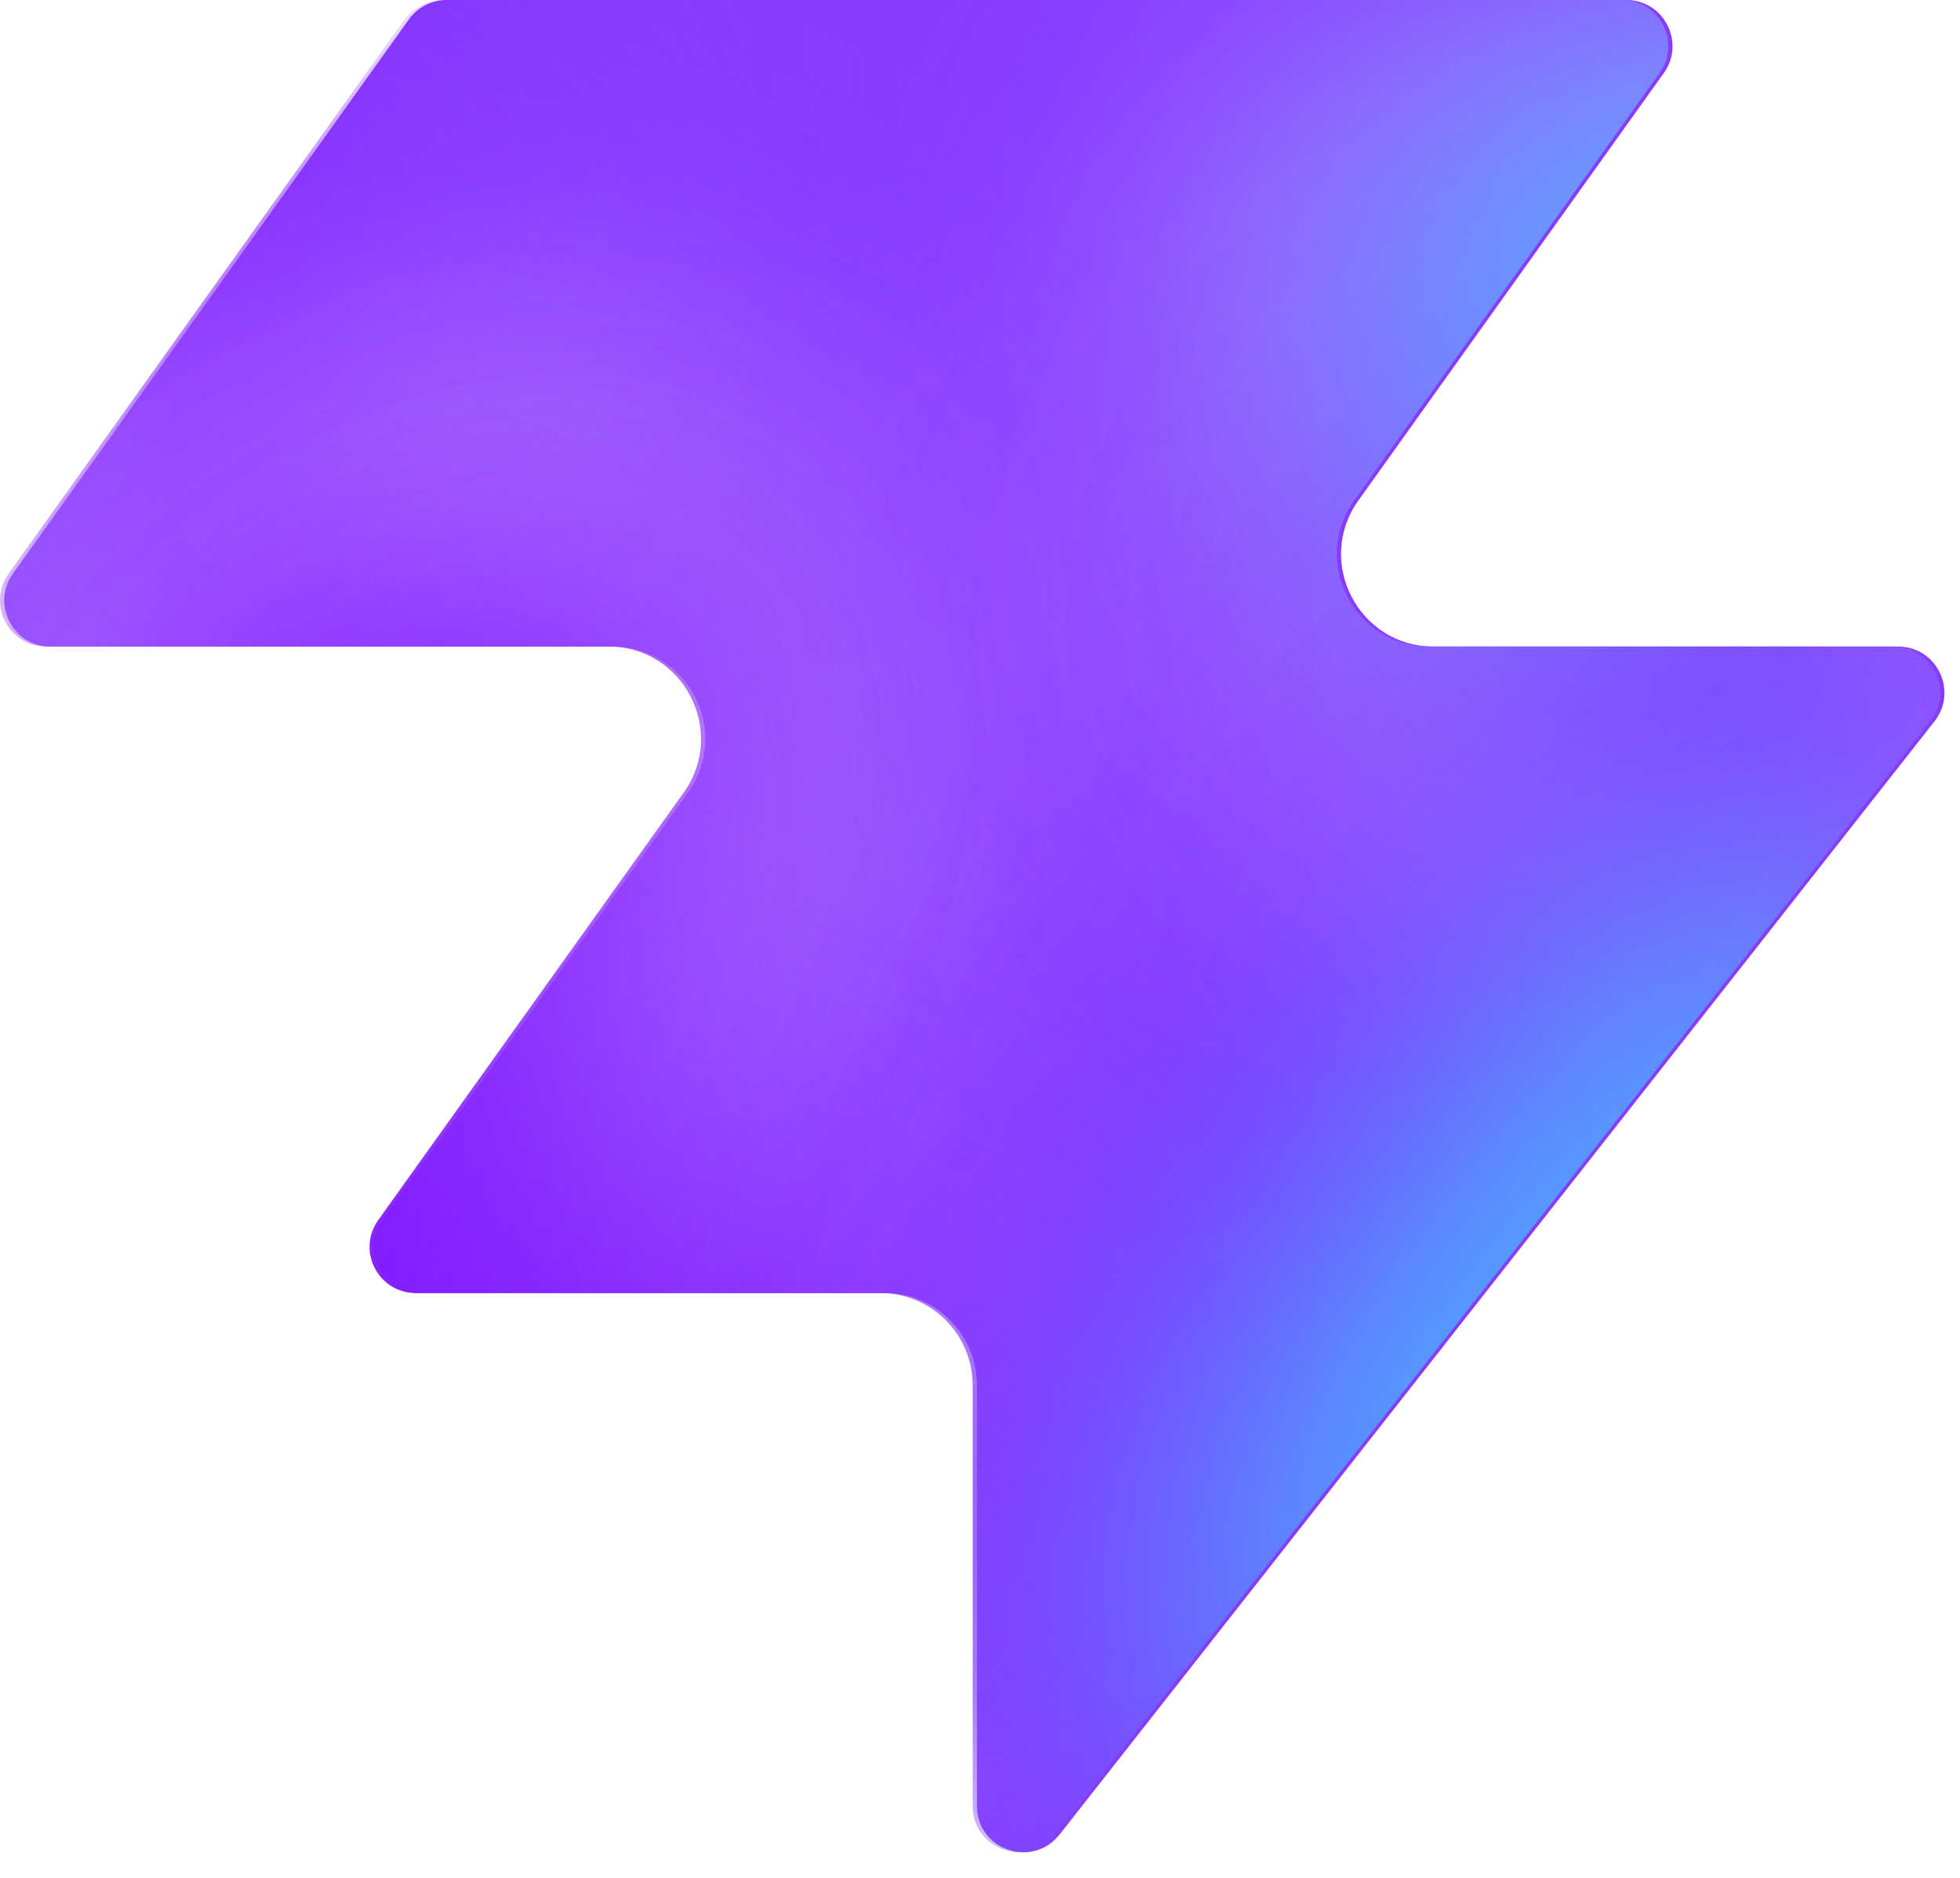
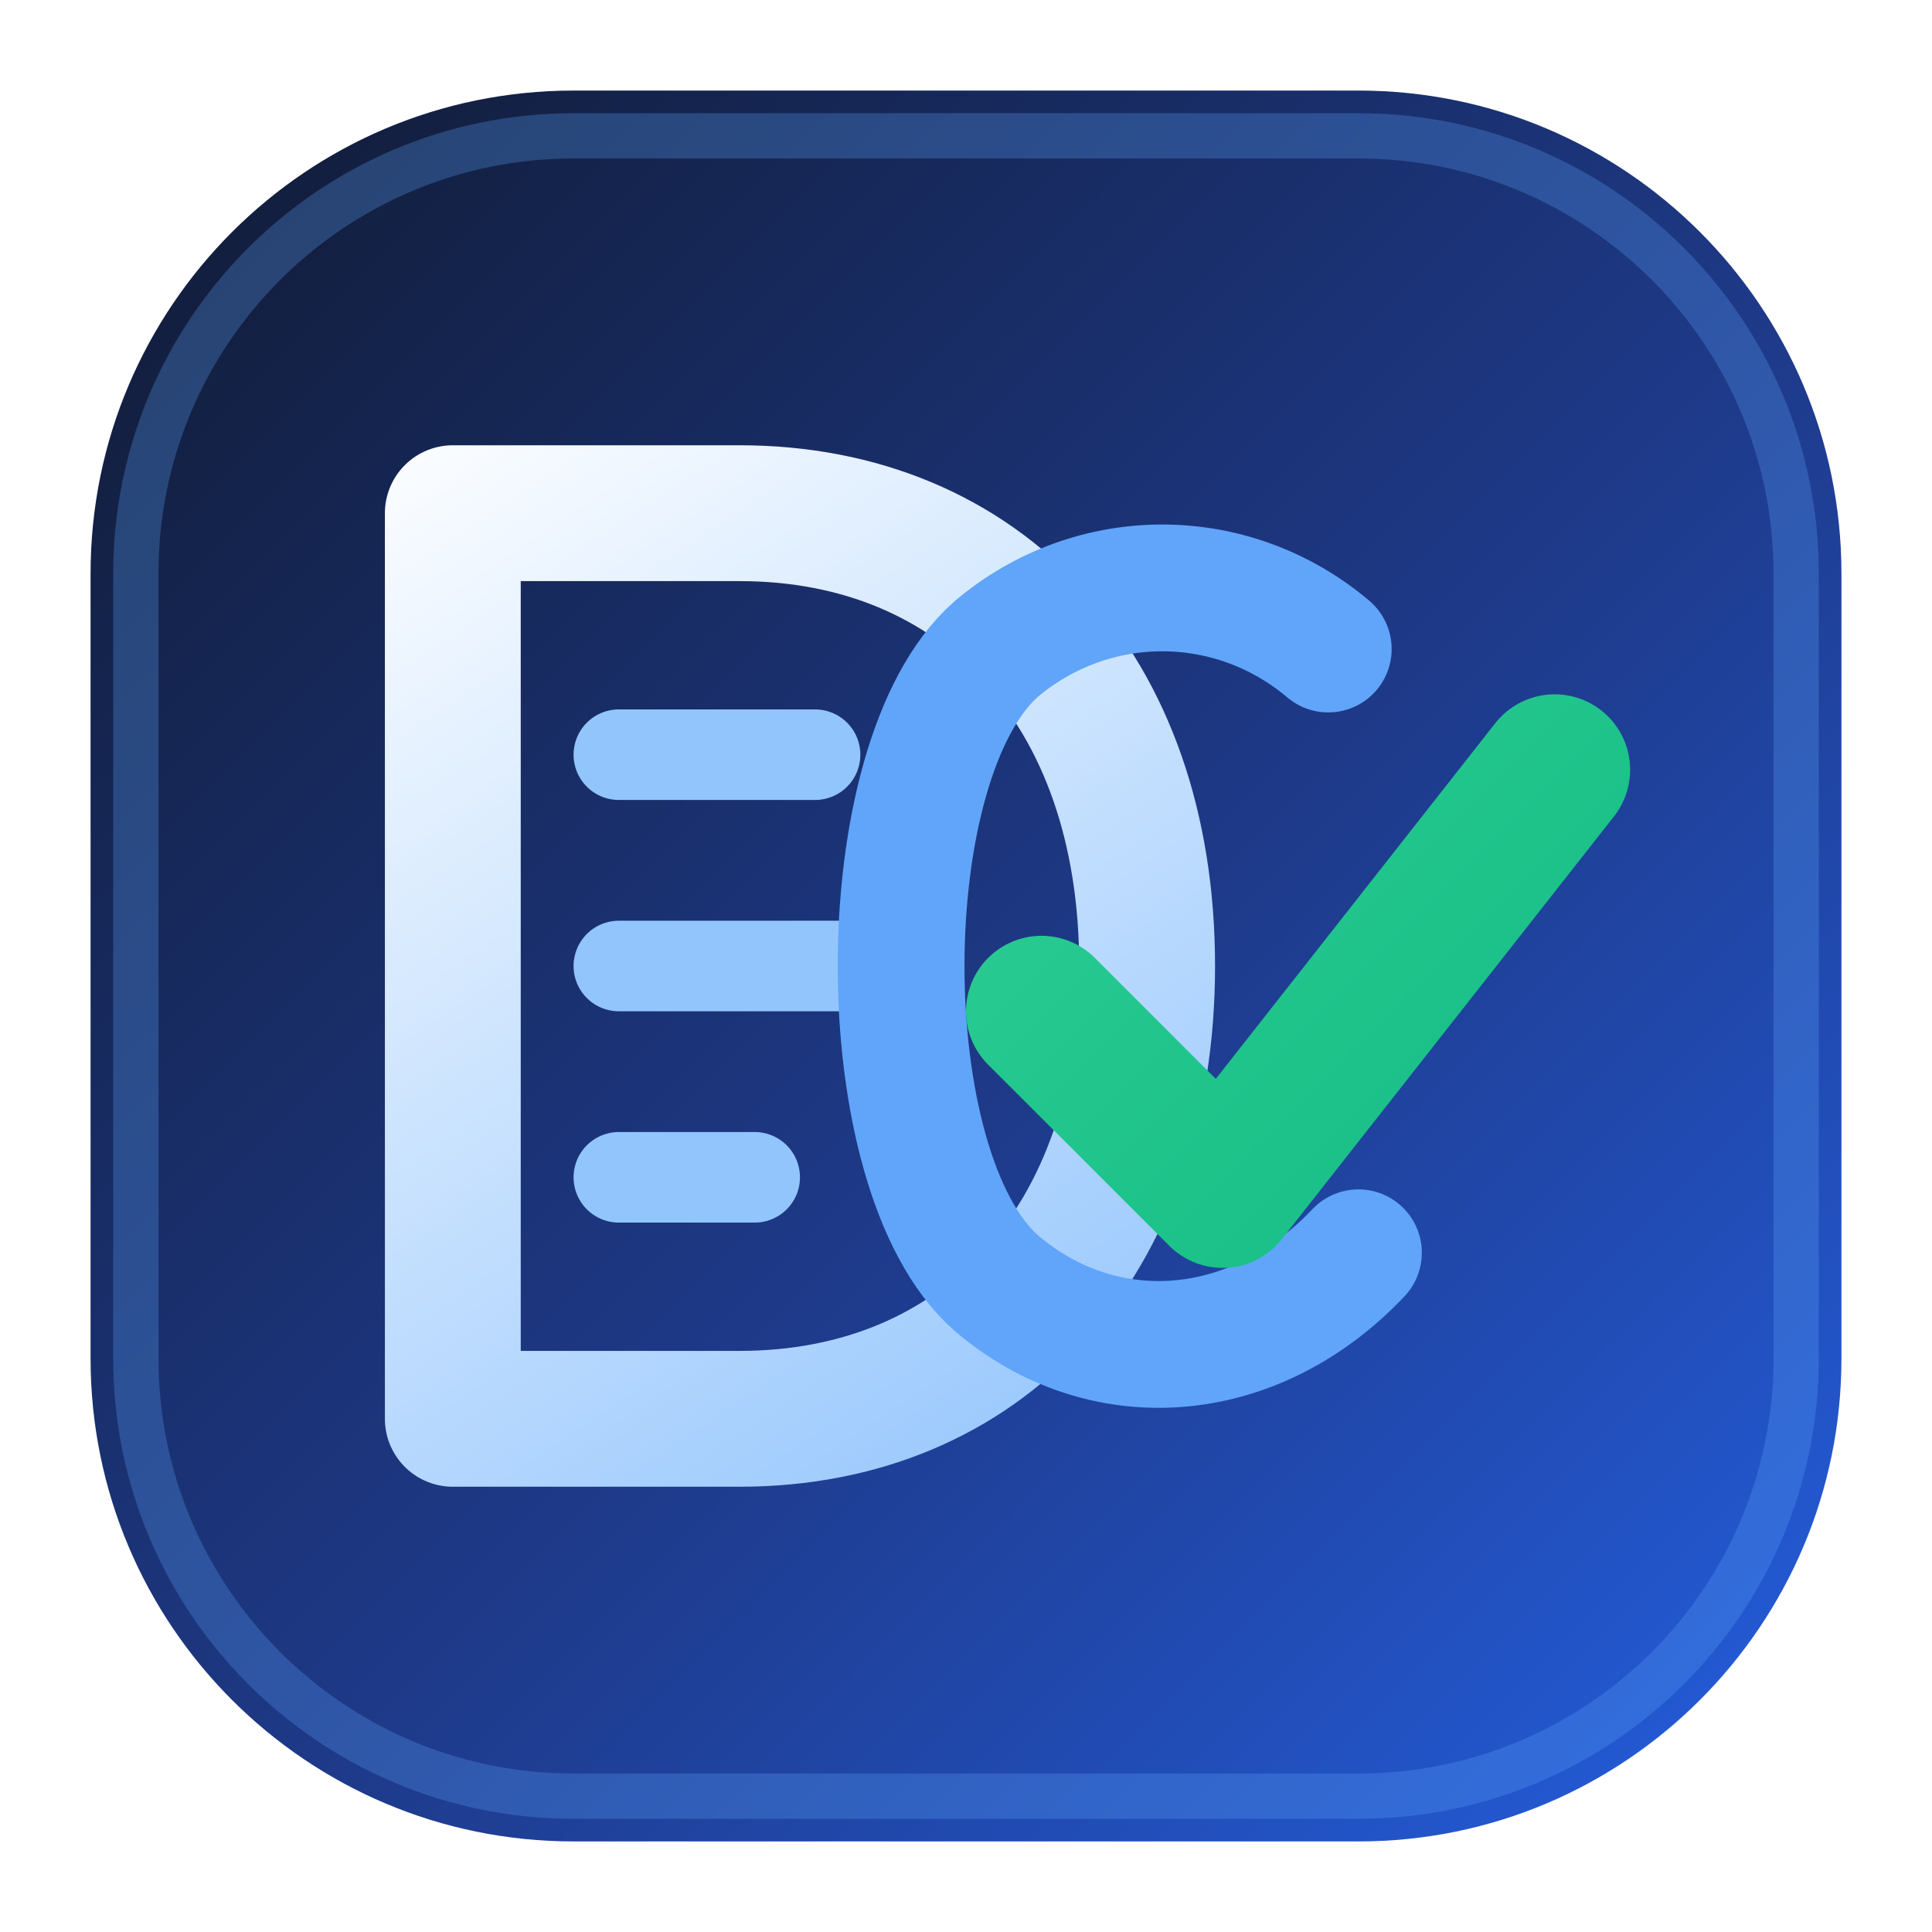
- <svg xmlns="http://www.w3.org/2000/svg" width="48" height="46" fill="none" viewBox="0 0 48 46">
-   <path fill="#863bff" d="M25.946 44.938c-.664.845-2.021.375-2.021-.698V33.937a2.26 2.26 0 0 0-2.262-2.262H10.287c-.92 0-1.456-1.04-.92-1.788l7.48-10.471c1.07-1.497 0-3.578-1.842-3.578H1.237c-.92 0-1.456-1.04-.92-1.788L10.013.474c.214-.297.556-.474.92-.474h28.894c.92 0 1.456 1.04.92 1.788l-7.48 10.471c-1.07 1.498 0 3.579 1.842 3.579h11.377c.943 0 1.473 1.088.89 1.83L25.947 44.94z" style="fill:#863bff;fill:color(display-p3 .525 .23 1);fill-opacity:1" />
-   <mask id="a" width="48" height="46" x="0" y="0" maskUnits="userSpaceOnUse" style="mask-type:alpha">
-     <path fill="#000" d="M25.842 44.938c-.664.844-2.021.375-2.021-.698V33.937a2.26 2.26 0 0 0-2.262-2.262H10.183c-.92 0-1.456-1.04-.92-1.788l7.48-10.471c1.07-1.498 0-3.579-1.842-3.579H1.133c-.92 0-1.456-1.04-.92-1.787L9.91.473c.214-.297.556-.474.92-.474h28.894c.92 0 1.456 1.04.92 1.788l-7.48 10.471c-1.07 1.498 0 3.578 1.842 3.578h11.377c.943 0 1.473 1.088.89 1.832L25.843 44.94z" style="fill:#000;fill-opacity:1" />
-   </mask>
-   <g mask="url(#a)">
-     <g filter="url(#b)">
-       <ellipse cx="5.508" cy="14.704" fill="#ede6ff" rx="5.508" ry="14.704" style="fill:#ede6ff;fill:color(display-p3 .927 .903 1);fill-opacity:1" transform="matrix(.00324 1 1 -.00324 -4.47 31.516)" />
-     </g>
-     <g filter="url(#c)">
-       <ellipse cx="10.399" cy="29.851" fill="#ede6ff" rx="10.399" ry="29.851" style="fill:#ede6ff;fill:color(display-p3 .927 .903 1);fill-opacity:1" transform="matrix(.00324 1 1 -.00324 -39.328 7.883)" />
-     </g>
-     <g filter="url(#d)">
-       <ellipse cx="5.508" cy="30.487" fill="#7e14ff" rx="5.508" ry="30.487" style="fill:#7e14ff;fill:color(display-p3 .492 .077 1);fill-opacity:1" transform="rotate(89.814 -25.913 -14.639)scale(1 -1)" />
-     </g>
-     <g filter="url(#e)">
-       <ellipse cx="5.508" cy="30.599" fill="#7e14ff" rx="5.508" ry="30.599" style="fill:#7e14ff;fill:color(display-p3 .492 .077 1);fill-opacity:1" transform="rotate(89.814 -32.644 -3.334)scale(1 -1)" />
-     </g>
-     <g filter="url(#f)">
-       <ellipse cx="5.508" cy="30.599" fill="#7e14ff" rx="5.508" ry="30.599" style="fill:#7e14ff;fill:color(display-p3 .492 .077 1);fill-opacity:1" transform="matrix(.00324 1 1 -.00324 -34.34 30.47)" />
-     </g>
-     <g filter="url(#g)">
-       <ellipse cx="14.072" cy="22.078" fill="#ede6ff" rx="14.072" ry="22.078" style="fill:#ede6ff;fill:color(display-p3 .927 .903 1);fill-opacity:1" transform="rotate(93.35 24.506 48.493)scale(-1 1)" />
-     </g>
-     <g filter="url(#h)">
-       <ellipse cx="3.47" cy="21.501" fill="#7e14ff" rx="3.47" ry="21.501" style="fill:#7e14ff;fill:color(display-p3 .492 .077 1);fill-opacity:1" transform="rotate(89.009 28.708 47.59)scale(-1 1)" />
-     </g>
-     <g filter="url(#i)">
-       <ellipse cx="3.47" cy="21.501" fill="#7e14ff" rx="3.47" ry="21.501" style="fill:#7e14ff;fill:color(display-p3 .492 .077 1);fill-opacity:1" transform="rotate(89.009 28.708 47.59)scale(-1 1)" />
-     </g>
-     <g filter="url(#j)">
-       <ellipse cx=".387" cy="8.972" fill="#7e14ff" rx="4.407" ry="29.108" style="fill:#7e14ff;fill:color(display-p3 .492 .077 1);fill-opacity:1" transform="rotate(39.51 .387 8.972)" />
-     </g>
-     <g filter="url(#k)">
-       <ellipse cx="47.523" cy="-6.092" fill="#7e14ff" rx="4.407" ry="29.108" style="fill:#7e14ff;fill:color(display-p3 .492 .077 1);fill-opacity:1" transform="rotate(37.892 47.523 -6.092)" />
-     </g>
-     <g filter="url(#l)">
-       <ellipse cx="41.412" cy="6.333" fill="#47bfff" rx="5.971" ry="9.665" style="fill:#47bfff;fill:color(display-p3 .28 .748 1);fill-opacity:1" transform="rotate(37.892 41.412 6.333)" />
-     </g>
-     <g filter="url(#m)">
-       <ellipse cx="-1.879" cy="38.332" fill="#7e14ff" rx="4.407" ry="29.108" style="fill:#7e14ff;fill:color(display-p3 .492 .077 1);fill-opacity:1" transform="rotate(37.892 -1.88 38.332)" />
-     </g>
-     <g filter="url(#n)">
-       <ellipse cx="-1.879" cy="38.332" fill="#7e14ff" rx="4.407" ry="29.108" style="fill:#7e14ff;fill:color(display-p3 .492 .077 1);fill-opacity:1" transform="rotate(37.892 -1.88 38.332)" />
-     </g>
-     <g filter="url(#o)">
-       <ellipse cx="35.651" cy="29.907" fill="#7e14ff" rx="4.407" ry="29.108" style="fill:#7e14ff;fill:color(display-p3 .492 .077 1);fill-opacity:1" transform="rotate(37.892 35.651 29.907)" />
-     </g>
-     <g filter="url(#p)">
-       <ellipse cx="38.418" cy="32.4" fill="#47bfff" rx="5.971" ry="15.297" style="fill:#47bfff;fill:color(display-p3 .28 .748 1);fill-opacity:1" transform="rotate(37.892 38.418 32.4)" />
-     </g>
-   </g>
+ <svg xmlns="http://www.w3.org/2000/svg" viewBox="0 0 64 64" fill="none">
  <defs>
-     <filter id="b" width="60.045" height="41.654" x="-19.77" y="16.149" color-interpolation-filters="sRGB" filterUnits="userSpaceOnUse">
-       <feFlood flood-opacity="0" result="BackgroundImageFix" />
-       <feBlend in="SourceGraphic" in2="BackgroundImageFix" result="shape" />
-       <feGaussianBlur result="effect1_foregroundBlur_2002_17158" stdDeviation="7.659" />
-     </filter>
-     <filter id="c" width="90.34" height="51.437" x="-54.613" y="-7.533" color-interpolation-filters="sRGB" filterUnits="userSpaceOnUse">
-       <feFlood flood-opacity="0" result="BackgroundImageFix" />
-       <feBlend in="SourceGraphic" in2="BackgroundImageFix" result="shape" />
-       <feGaussianBlur result="effect1_foregroundBlur_2002_17158" stdDeviation="7.659" />
-     </filter>
-     <filter id="d" width="79.355" height="29.4" x="-49.64" y="2.03" color-interpolation-filters="sRGB" filterUnits="userSpaceOnUse">
-       <feFlood flood-opacity="0" result="BackgroundImageFix" />
-       <feBlend in="SourceGraphic" in2="BackgroundImageFix" result="shape" />
-       <feGaussianBlur result="effect1_foregroundBlur_2002_17158" stdDeviation="4.596" />
-     </filter>
-     <filter id="e" width="79.579" height="29.4" x="-45.045" y="20.029" color-interpolation-filters="sRGB" filterUnits="userSpaceOnUse">
-       <feFlood flood-opacity="0" result="BackgroundImageFix" />
-       <feBlend in="SourceGraphic" in2="BackgroundImageFix" result="shape" />
-       <feGaussianBlur result="effect1_foregroundBlur_2002_17158" stdDeviation="4.596" />
-     </filter>
-     <filter id="f" width="79.579" height="29.4" x="-43.513" y="21.178" color-interpolation-filters="sRGB" filterUnits="userSpaceOnUse">
-       <feFlood flood-opacity="0" result="BackgroundImageFix" />
-       <feBlend in="SourceGraphic" in2="BackgroundImageFix" result="shape" />
-       <feGaussianBlur result="effect1_foregroundBlur_2002_17158" stdDeviation="4.596" />
-     </filter>
-     <filter id="g" width="74.749" height="58.852" x="15.756" y="-17.901" color-interpolation-filters="sRGB" filterUnits="userSpaceOnUse">
-       <feFlood flood-opacity="0" result="BackgroundImageFix" />
-       <feBlend in="SourceGraphic" in2="BackgroundImageFix" result="shape" />
-       <feGaussianBlur result="effect1_foregroundBlur_2002_17158" stdDeviation="7.659" />
-     </filter>
-     <filter id="h" width="61.377" height="25.362" x="23.548" y="2.284" color-interpolation-filters="sRGB" filterUnits="userSpaceOnUse">
-       <feFlood flood-opacity="0" result="BackgroundImageFix" />
-       <feBlend in="SourceGraphic" in2="BackgroundImageFix" result="shape" />
-       <feGaussianBlur result="effect1_foregroundBlur_2002_17158" stdDeviation="4.596" />
-     </filter>
-     <filter id="i" width="61.377" height="25.362" x="23.548" y="2.284" color-interpolation-filters="sRGB" filterUnits="userSpaceOnUse">
-       <feFlood flood-opacity="0" result="BackgroundImageFix" />
-       <feBlend in="SourceGraphic" in2="BackgroundImageFix" result="shape" />
-       <feGaussianBlur result="effect1_foregroundBlur_2002_17158" stdDeviation="4.596" />
-     </filter>
-     <filter id="j" width="56.045" height="63.649" x="-27.636" y="-22.853" color-interpolation-filters="sRGB" filterUnits="userSpaceOnUse">
-       <feFlood flood-opacity="0" result="BackgroundImageFix" />
-       <feBlend in="SourceGraphic" in2="BackgroundImageFix" result="shape" />
-       <feGaussianBlur result="effect1_foregroundBlur_2002_17158" stdDeviation="4.596" />
-     </filter>
-     <filter id="k" width="54.814" height="64.646" x="20.116" y="-38.415" color-interpolation-filters="sRGB" filterUnits="userSpaceOnUse">
-       <feFlood flood-opacity="0" result="BackgroundImageFix" />
-       <feBlend in="SourceGraphic" in2="BackgroundImageFix" result="shape" />
-       <feGaussianBlur result="effect1_foregroundBlur_2002_17158" stdDeviation="4.596" />
-     </filter>
-     <filter id="l" width="33.541" height="35.313" x="24.641" y="-11.323" color-interpolation-filters="sRGB" filterUnits="userSpaceOnUse">
-       <feFlood flood-opacity="0" result="BackgroundImageFix" />
-       <feBlend in="SourceGraphic" in2="BackgroundImageFix" result="shape" />
-       <feGaussianBlur result="effect1_foregroundBlur_2002_17158" stdDeviation="4.596" />
-     </filter>
-     <filter id="m" width="54.814" height="64.646" x="-29.286" y="6.009" color-interpolation-filters="sRGB" filterUnits="userSpaceOnUse">
-       <feFlood flood-opacity="0" result="BackgroundImageFix" />
-       <feBlend in="SourceGraphic" in2="BackgroundImageFix" result="shape" />
-       <feGaussianBlur result="effect1_foregroundBlur_2002_17158" stdDeviation="4.596" />
-     </filter>
-     <filter id="n" width="54.814" height="64.646" x="-29.286" y="6.009" color-interpolation-filters="sRGB" filterUnits="userSpaceOnUse">
-       <feFlood flood-opacity="0" result="BackgroundImageFix" />
-       <feBlend in="SourceGraphic" in2="BackgroundImageFix" result="shape" />
-       <feGaussianBlur result="effect1_foregroundBlur_2002_17158" stdDeviation="4.596" />
-     </filter>
-     <filter id="o" width="54.814" height="64.646" x="8.244" y="-2.416" color-interpolation-filters="sRGB" filterUnits="userSpaceOnUse">
-       <feFlood flood-opacity="0" result="BackgroundImageFix" />
-       <feBlend in="SourceGraphic" in2="BackgroundImageFix" result="shape" />
-       <feGaussianBlur result="effect1_foregroundBlur_2002_17158" stdDeviation="4.596" />
-     </filter>
-     <filter id="p" width="39.409" height="43.623" x="18.713" y="10.588" color-interpolation-filters="sRGB" filterUnits="userSpaceOnUse">
-       <feFlood flood-opacity="0" result="BackgroundImageFix" />
-       <feBlend in="SourceGraphic" in2="BackgroundImageFix" result="shape" />
-       <feGaussianBlur result="effect1_foregroundBlur_2002_17158" stdDeviation="4.596" />
-     </filter>
+     <linearGradient id="dcBg" x1="0" y1="0" x2="64" y2="64" gradientUnits="userSpaceOnUse">
+       <stop offset="0%" stop-color="#0F172A" />
+       <stop offset="55%" stop-color="#1E3A8A" />
+       <stop offset="100%" stop-color="#2563EB" />
+     </linearGradient>
+     <linearGradient id="dStroke" x1="12" y1="14" x2="36" y2="50" gradientUnits="userSpaceOnUse">
+       <stop offset="0%" stop-color="#FFFFFF" />
+       <stop offset="100%" stop-color="#93C5FD" />
+     </linearGradient>
+     <linearGradient id="cCheck" x1="26" y1="18" x2="54" y2="46" gradientUnits="userSpaceOnUse">
+       <stop offset="0%" stop-color="#34D399" />
+       <stop offset="100%" stop-color="#10B981" />
+     </linearGradient>
  </defs>
+   <rect x="3" y="3" width="58" height="58" rx="16" fill="url(#dcBg)" />
+   <rect x="4.5" y="4.5" width="55" height="55" rx="14.5" stroke="#60A5FA" stroke-opacity="0.28" stroke-width="1.5" />
+   <path d="M15 17H24.5C32.5 17 38 22.8 38 32C38 41.2 32.5 47 24.5 47H15V17Z" stroke="url(#dStroke)" stroke-width="4.5" stroke-linecap="round" stroke-linejoin="round" />
+   <line x1="20.5" y1="25" x2="27" y2="25" stroke="#93C5FD" stroke-width="3" stroke-linecap="round" />
+   <line x1="20.5" y1="32" x2="29.5" y2="32" stroke="#93C5FD" stroke-width="3" stroke-linecap="round" />
+   <line x1="20.5" y1="39" x2="25" y2="39" stroke="#93C5FD" stroke-width="3" stroke-linecap="round" />
+   <path d="M44 21.5C40.8 18.8 36.2 18.8 33 21.5C28.8 25.2 28.8 38.8 33 42.5C36.5 45.5 41.5 45.2 45 41.5" stroke="#60A5FA" stroke-width="4.2" stroke-linecap="round" />
+   <path d="M34.5 33.5L40.5 39.5L51.5 25.5" stroke="url(#cCheck)" stroke-width="5" stroke-linecap="round" stroke-linejoin="round" />
</svg>
